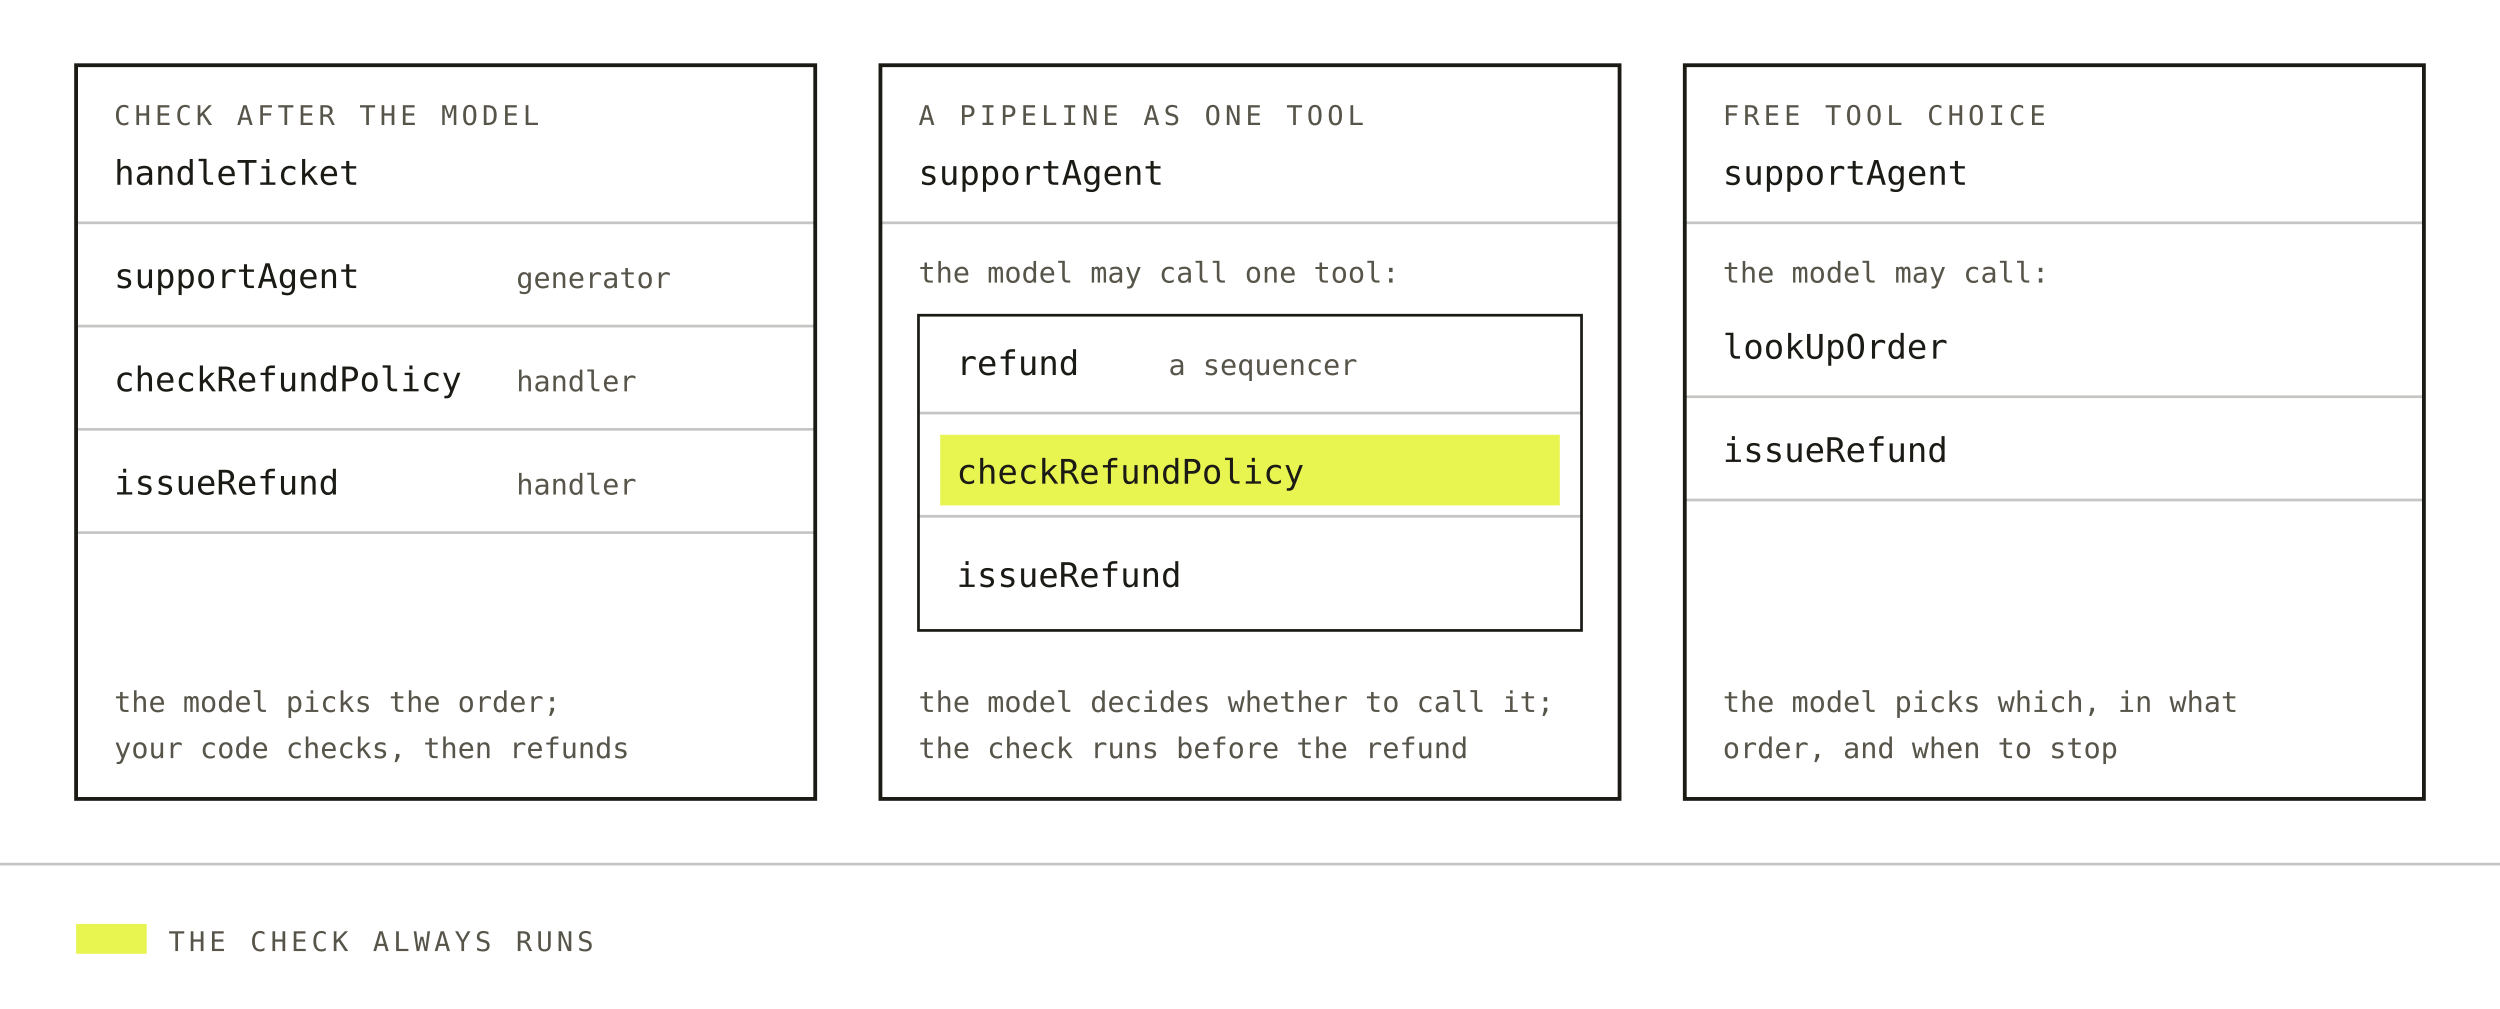
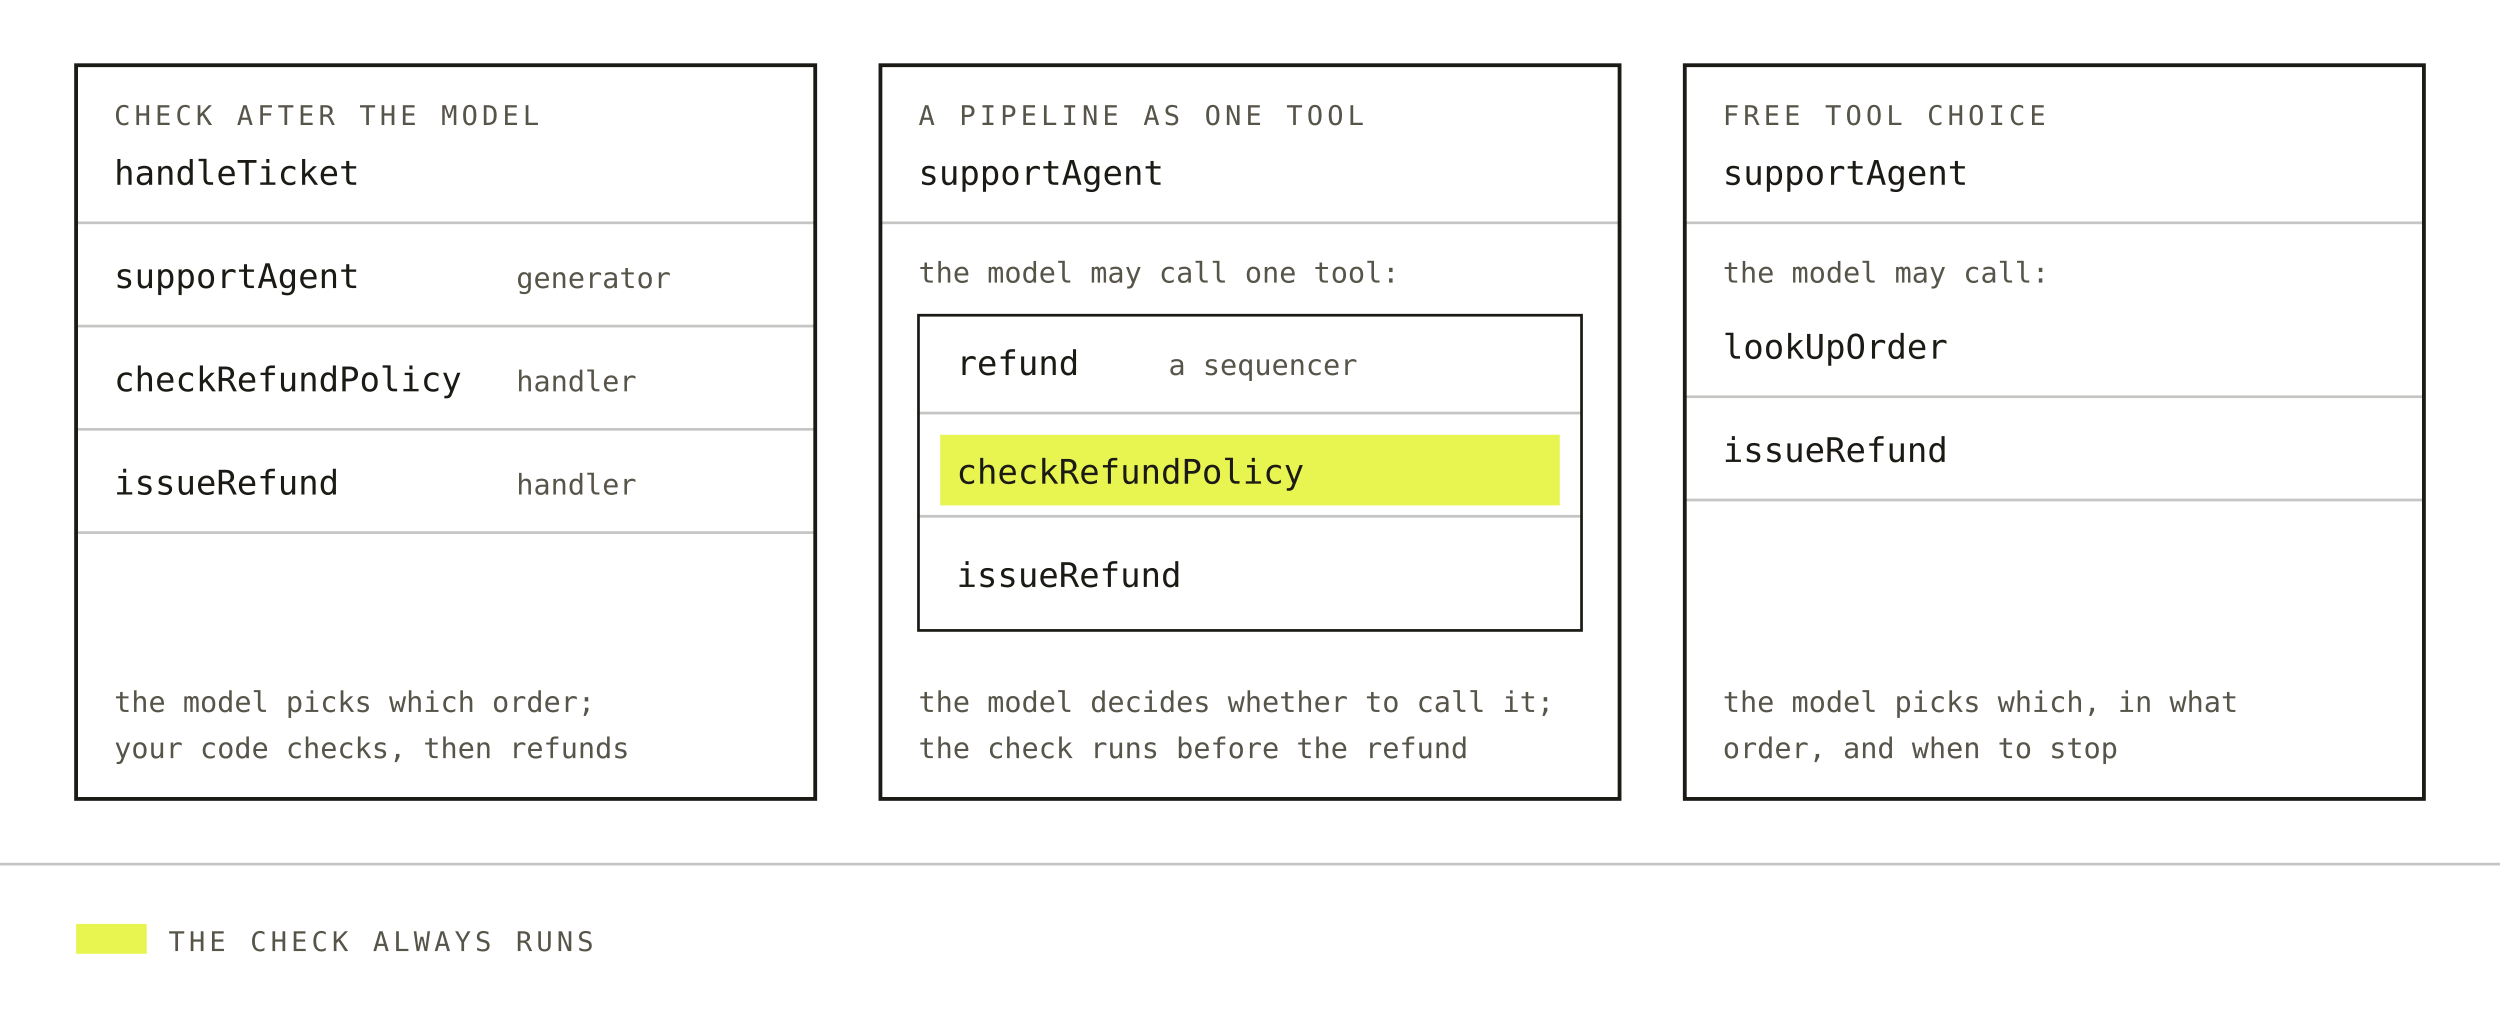
<svg xmlns="http://www.w3.org/2000/svg" viewBox="0 0 920 371">
  <defs>
    <pattern id="hatch" width="5" height="5" patternUnits="userSpaceOnUse" patternTransform="rotate(45)">
      <line class="hatch-line" stroke="rgba(27, 26, 21, 0.45)" stroke-width="1" x1="0" y1="0" x2="0" y2="5" />
    </pattern>
    <marker id="ah" viewBox="0 0 10 10" refX="9" refY="5" markerWidth="7" markerHeight="7" orient="auto-start-reverse">
      <path class="ink" fill="#1b1a15" d="M0,0 L10,5 L0,10 z" />
    </marker>
  </defs>
  <rect class="solid" fill="none" stroke="#1b1a15" stroke-width="1.4" x="28" y="24" width="272" height="270" />
  <text class="lb" fill="#57544a" font-family="'IBM Plex Mono', ui-monospace, monospace" font-size="10px" font-weight="500" letter-spacing="1.5px" x="42" y="46">CHECK AFTER THE MODEL</text>
  <text class="c" fill="#1b1a15" font-family="'IBM Plex Mono', ui-monospace, monospace" font-size="12.5px" font-weight="500" x="42" y="68">handleTicket</text>
  <line class="hi" fill="none" stroke="rgba(27, 26, 21, 0.25)" stroke-width="1" x1="28" y1="82" x2="300" y2="82" />
  <text class="c" fill="#1b1a15" font-family="'IBM Plex Mono', ui-monospace, monospace" font-size="12.5px" font-weight="500" x="42" y="106">supportAgent</text>
  <text class="sub" fill="#57544a" font-family="'IBM Plex Mono', ui-monospace, monospace" font-size="10.5px" font-weight="500" x="190" y="106">generator</text>
  <line class="hi" fill="none" stroke="rgba(27, 26, 21, 0.25)" stroke-width="1" x1="28" y1="120" x2="300" y2="120" />
  <text class="c" fill="#1b1a15" font-family="'IBM Plex Mono', ui-monospace, monospace" font-size="12.5px" font-weight="500" x="42" y="144">checkRefundPolicy</text>
  <text class="sub" fill="#57544a" font-family="'IBM Plex Mono', ui-monospace, monospace" font-size="10.5px" font-weight="500" x="190" y="144">handler</text>
  <line class="hi" fill="none" stroke="rgba(27, 26, 21, 0.25)" stroke-width="1" x1="28" y1="158" x2="300" y2="158" />
  <text class="c" fill="#1b1a15" font-family="'IBM Plex Mono', ui-monospace, monospace" font-size="12.5px" font-weight="500" x="42" y="182">issueRefund</text>
  <text class="sub" fill="#57544a" font-family="'IBM Plex Mono', ui-monospace, monospace" font-size="10.5px" font-weight="500" x="190" y="182">handler</text>
  <line class="hi" fill="none" stroke="rgba(27, 26, 21, 0.25)" stroke-width="1" x1="28" y1="196" x2="300" y2="196" />
-   <text class="sub" fill="#57544a" font-family="'IBM Plex Mono', ui-monospace, monospace" font-size="10.5px" font-weight="500" x="42" y="262">the model picks the order;</text>
+   <text class="sub" fill="#57544a" font-family="'IBM Plex Mono', ui-monospace, monospace" font-size="10.5px" font-weight="500" x="42" y="262">the model picks which order;</text>
  <text class="sub" fill="#57544a" font-family="'IBM Plex Mono', ui-monospace, monospace" font-size="10.5px" font-weight="500" x="42" y="279">your code checks, then refunds</text>
  <rect class="solid" fill="none" stroke="#1b1a15" stroke-width="1.4" x="324" y="24" width="272" height="270" />
  <text class="lb" fill="#57544a" font-family="'IBM Plex Mono', ui-monospace, monospace" font-size="10px" font-weight="500" letter-spacing="1.5px" x="338" y="46">A PIPELINE AS ONE TOOL</text>
  <text class="c" fill="#1b1a15" font-family="'IBM Plex Mono', ui-monospace, monospace" font-size="12.5px" font-weight="500" x="338" y="68">supportAgent</text>
  <line class="hi" fill="none" stroke="rgba(27, 26, 21, 0.25)" stroke-width="1" x1="324" y1="82" x2="596" y2="82" />
  <text class="sub" fill="#57544a" font-family="'IBM Plex Mono', ui-monospace, monospace" font-size="10.5px" font-weight="500" x="338" y="104">the model may call one tool:</text>
  <rect class="thin" fill="none" stroke="#1b1a15" stroke-width="1" x="338" y="116" width="244" height="116" />
  <text class="c" fill="#1b1a15" font-family="'IBM Plex Mono', ui-monospace, monospace" font-size="12.5px" font-weight="500" x="352" y="138">refund</text>
  <text class="sub" fill="#57544a" font-family="'IBM Plex Mono', ui-monospace, monospace" font-size="10.5px" font-weight="500" x="430" y="138">a sequencer</text>
  <line class="hi" fill="none" stroke="rgba(27, 26, 21, 0.25)" stroke-width="1" x1="338" y1="152" x2="582" y2="152" />
  <rect class="hl" fill="#e8f551" x="346" y="160" width="228" height="26" />
  <text class="c on-hl" fill="#1b1a15" font-family="'IBM Plex Mono', ui-monospace, monospace" font-size="12.5px" font-weight="500" x="352" y="178">checkRefundPolicy</text>
  <line class="hi" fill="none" stroke="rgba(27, 26, 21, 0.25)" stroke-width="1" x1="338" y1="190" x2="582" y2="190" />
  <text class="c" fill="#1b1a15" font-family="'IBM Plex Mono', ui-monospace, monospace" font-size="12.5px" font-weight="500" x="352" y="216">issueRefund</text>
  <text class="sub" fill="#57544a" font-family="'IBM Plex Mono', ui-monospace, monospace" font-size="10.5px" font-weight="500" x="338" y="262">the model decides whether to call it;</text>
  <text class="sub" fill="#57544a" font-family="'IBM Plex Mono', ui-monospace, monospace" font-size="10.5px" font-weight="500" x="338" y="279">the check runs before the refund</text>
  <rect class="solid" fill="none" stroke="#1b1a15" stroke-width="1.4" x="620" y="24" width="272" height="270" />
  <text class="lb" fill="#57544a" font-family="'IBM Plex Mono', ui-monospace, monospace" font-size="10px" font-weight="500" letter-spacing="1.5px" x="634" y="46">FREE TOOL CHOICE</text>
  <text class="c" fill="#1b1a15" font-family="'IBM Plex Mono', ui-monospace, monospace" font-size="12.5px" font-weight="500" x="634" y="68">supportAgent</text>
  <line class="hi" fill="none" stroke="rgba(27, 26, 21, 0.25)" stroke-width="1" x1="620" y1="82" x2="892" y2="82" />
  <text class="sub" fill="#57544a" font-family="'IBM Plex Mono', ui-monospace, monospace" font-size="10.5px" font-weight="500" x="634" y="104">the model may call:</text>
  <text class="c" fill="#1b1a15" font-family="'IBM Plex Mono', ui-monospace, monospace" font-size="12.5px" font-weight="500" x="634" y="132">lookUpOrder</text>
  <line class="hi" fill="none" stroke="rgba(27, 26, 21, 0.25)" stroke-width="1" x1="620" y1="146" x2="892" y2="146" />
  <text class="c" fill="#1b1a15" font-family="'IBM Plex Mono', ui-monospace, monospace" font-size="12.5px" font-weight="500" x="634" y="170">issueRefund</text>
  <line class="hi" fill="none" stroke="rgba(27, 26, 21, 0.25)" stroke-width="1" x1="620" y1="184" x2="892" y2="184" />
  <text class="sub" fill="#57544a" font-family="'IBM Plex Mono', ui-monospace, monospace" font-size="10.5px" font-weight="500" x="634" y="262">the model picks which, in what</text>
  <text class="sub" fill="#57544a" font-family="'IBM Plex Mono', ui-monospace, monospace" font-size="10.5px" font-weight="500" x="634" y="279">order, and when to stop</text>
  <line class="hi" fill="none" stroke="rgba(27, 26, 21, 0.25)" stroke-width="1" x1="0" y1="318" x2="920" y2="318" />
  <g id="key">
    <rect class="hl" fill="#e8f551" x="28" y="340" width="26" height="11" />
    <text class="lb" fill="#57544a" font-family="'IBM Plex Mono', ui-monospace, monospace" font-size="10px" font-weight="500" letter-spacing="1.5px" x="62" y="350">THE CHECK ALWAYS RUNS</text>
  </g>
</svg>
